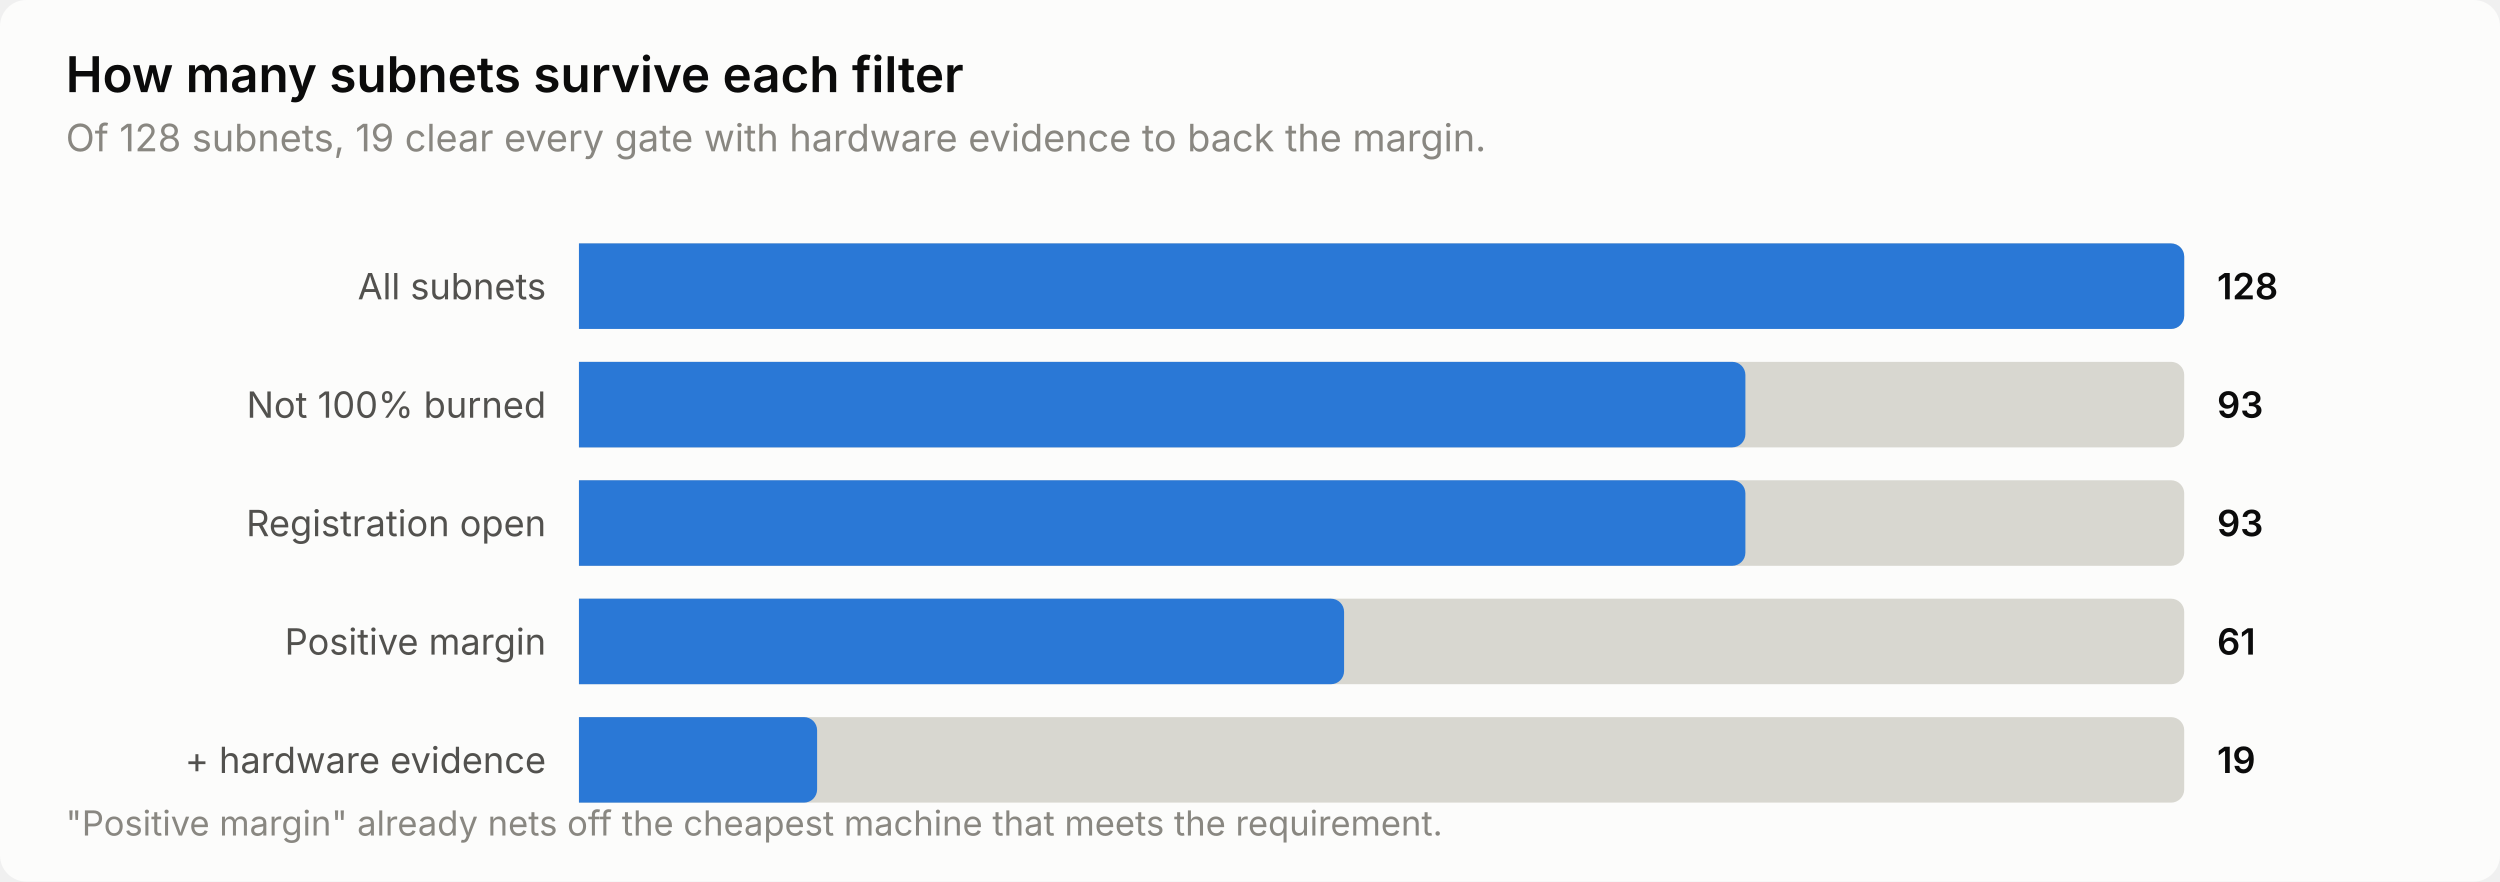
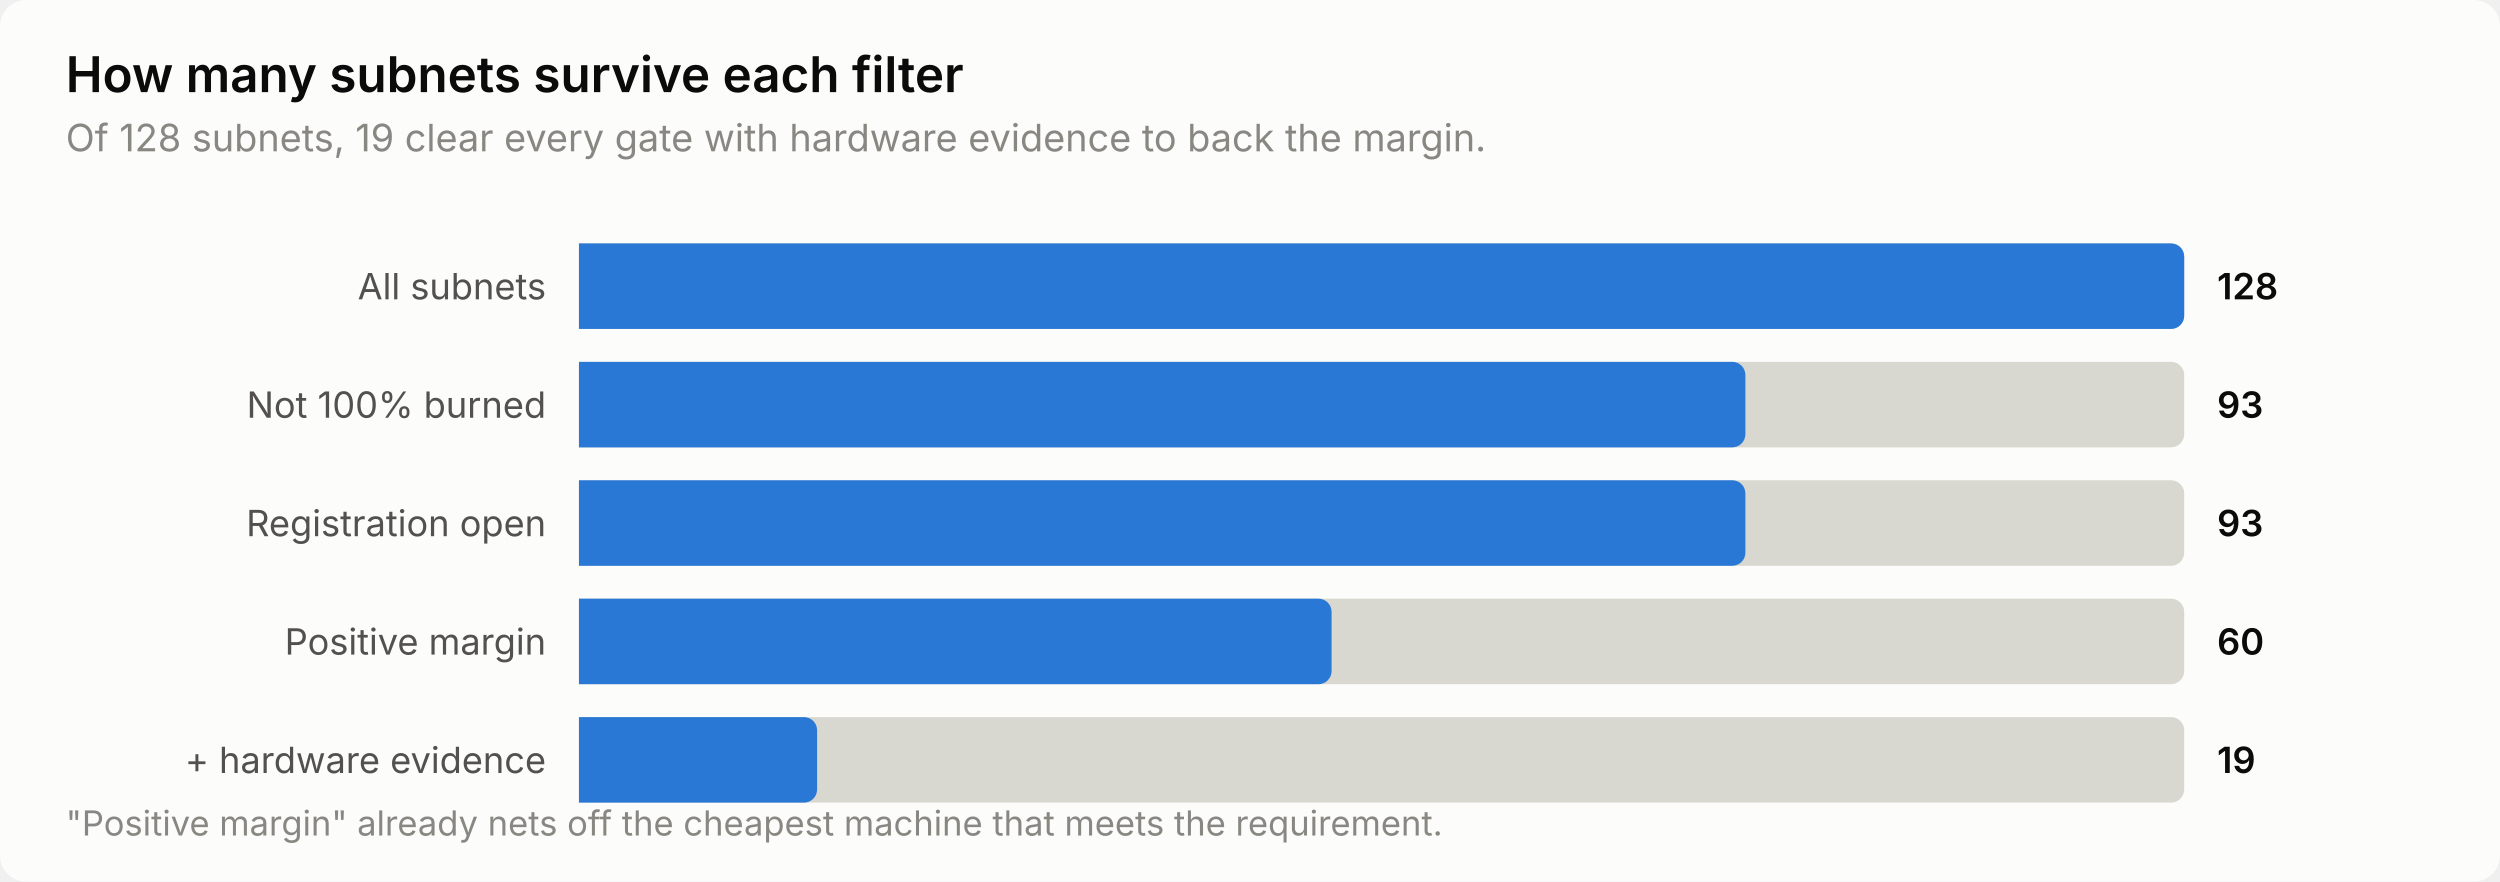
<svg xmlns="http://www.w3.org/2000/svg" width="760" height="268" viewBox="0 0 760 268" role="img" aria-label="How many subnets survive each filter">
  <style>
    text { font-family: system-ui, -apple-system, 'Segoe UI', sans-serif; }
    .t-title { font-size: 15px; font-weight: 600; }
    .t-sub { font-size: 11.5px; }
    .t-lab { font-size: 11px; }
    .t-val { font-size: 11px; font-weight: 600; font-variant-numeric: tabular-nums; }
    .t-tick { font-size: 10.5px; font-variant-numeric: tabular-nums; }

    .surface { fill: #fcfcfb; }
    .ink { fill: #0b0b0b; }
    .ink2 { fill: #52514e; }
    .muted { fill: #898781; }
    .grid { stroke: #e1e0d9; }
    .axis { stroke: #c3c2b7; }
    .accent { fill: #2a78d6; }
    .critical { fill: #d03b3b; }
    .deemph { fill: #d8d7d0; }

    @media (prefers-color-scheme: dark) {
      .surface { fill: #1a1a19; }
      .ink { fill: #ffffff; }
      .ink2 { fill: #c3c2b7; }
      .muted { fill: #898781; }
      .grid { stroke: #2c2c2a; }
      .axis { stroke: #383835; }
      .accent { fill: #3987e5; }
      .deemph { fill: #3a3a37; }
    }
</style>
  <rect class="surface" width="760" height="268" rx="8" />
  <text class="ink t-title" x="20" y="28">How many subnets survive each filter</text>
  <text class="muted t-sub" x="20" y="46">Of 128 subnets, 19 clear every gate with hardware evidence to back the margin.</text>
  <text class="ink2 t-lab" x="166" y="91" text-anchor="end">All subnets</text>
  <path class="deemph" d="M176.0,74.0 H660.0 a4.0,4.0 0 0 1 4.0,4.0 V96.0 a4.0,4.0 0 0 1 -4.0,4.0 H176.0 Z" />
  <path class="accent" d="M176.0,74.0 H660.0 a4.0,4.0 0 0 1 4.0,4.0 V96.0 a4.0,4.0 0 0 1 -4.0,4.0 H176.0 Z" />
  <text class="ink t-val" x="674" y="91">128</text>
  <text class="ink2 t-lab" x="166" y="127" text-anchor="end">Not 100% burned</text>
  <path class="deemph" d="M176.0,110.0 H660.0 a4.0,4.0 0 0 1 4.0,4.0 V132.0 a4.0,4.0 0 0 1 -4.0,4.0 H176.0 Z" />
  <path class="accent" d="M176.0,110.0 H526.6 a4.0,4.0 0 0 1 4.0,4.0 V132.0 a4.0,4.0 0 0 1 -4.0,4.0 H176.0 Z" />
  <text class="ink t-val" x="674" y="127">93</text>
  <text class="ink2 t-lab" x="166" y="163" text-anchor="end">Registration open</text>
  <path class="deemph" d="M176.0,146.0 H660.0 a4.0,4.0 0 0 1 4.0,4.0 V168.0 a4.0,4.0 0 0 1 -4.0,4.0 H176.0 Z" />
  <path class="accent" d="M176.0,146.0 H526.6 a4.0,4.0 0 0 1 4.0,4.0 V168.0 a4.0,4.0 0 0 1 -4.0,4.0 H176.0 Z" />
  <text class="ink t-val" x="674" y="163">93</text>
  <text class="ink2 t-lab" x="166" y="199" text-anchor="end">Positive margin</text>
  <path class="deemph" d="M176.0,182.0 H660.0 a4.0,4.0 0 0 1 4.0,4.0 V204.0 a4.0,4.0 0 0 1 -4.0,4.0 H176.0 Z" />
-   <path class="accent" d="M176.0,182.0 H404.6 a4.0,4.0 0 0 1 4.0,4.0 V204.0 a4.0,4.0 0 0 1 -4.0,4.0 H176.0 Z" />
-   <text class="ink t-val" x="674" y="199">61</text>
+   <path class="accent" d="M176.0,182.0 H400.8 a4.0,4.0 0 0 1 4.0,4.0 V204.0 a4.0,4.0 0 0 1 -4.0,4.0 H176.0 Z" />
+   <text class="ink t-val" x="674" y="199">60</text>
  <text class="ink2 t-lab" x="166" y="235" text-anchor="end">+ hardware evidence</text>
  <path class="deemph" d="M176.0,218.0 H660.0 a4.0,4.0 0 0 1 4.0,4.0 V240.0 a4.0,4.0 0 0 1 -4.0,4.0 H176.0 Z" />
  <path class="accent" d="M176.0,218.0 H244.4 a4.0,4.0 0 0 1 4.0,4.0 V240.0 a4.0,4.0 0 0 1 -4.0,4.0 H176.0 Z" />
  <text class="ink t-val" x="674" y="235">19</text>
  <text class="muted t-tick" x="20" y="254">"Positive margin" already nets off the cheapest machine that meets the requirement.</text>
</svg>
